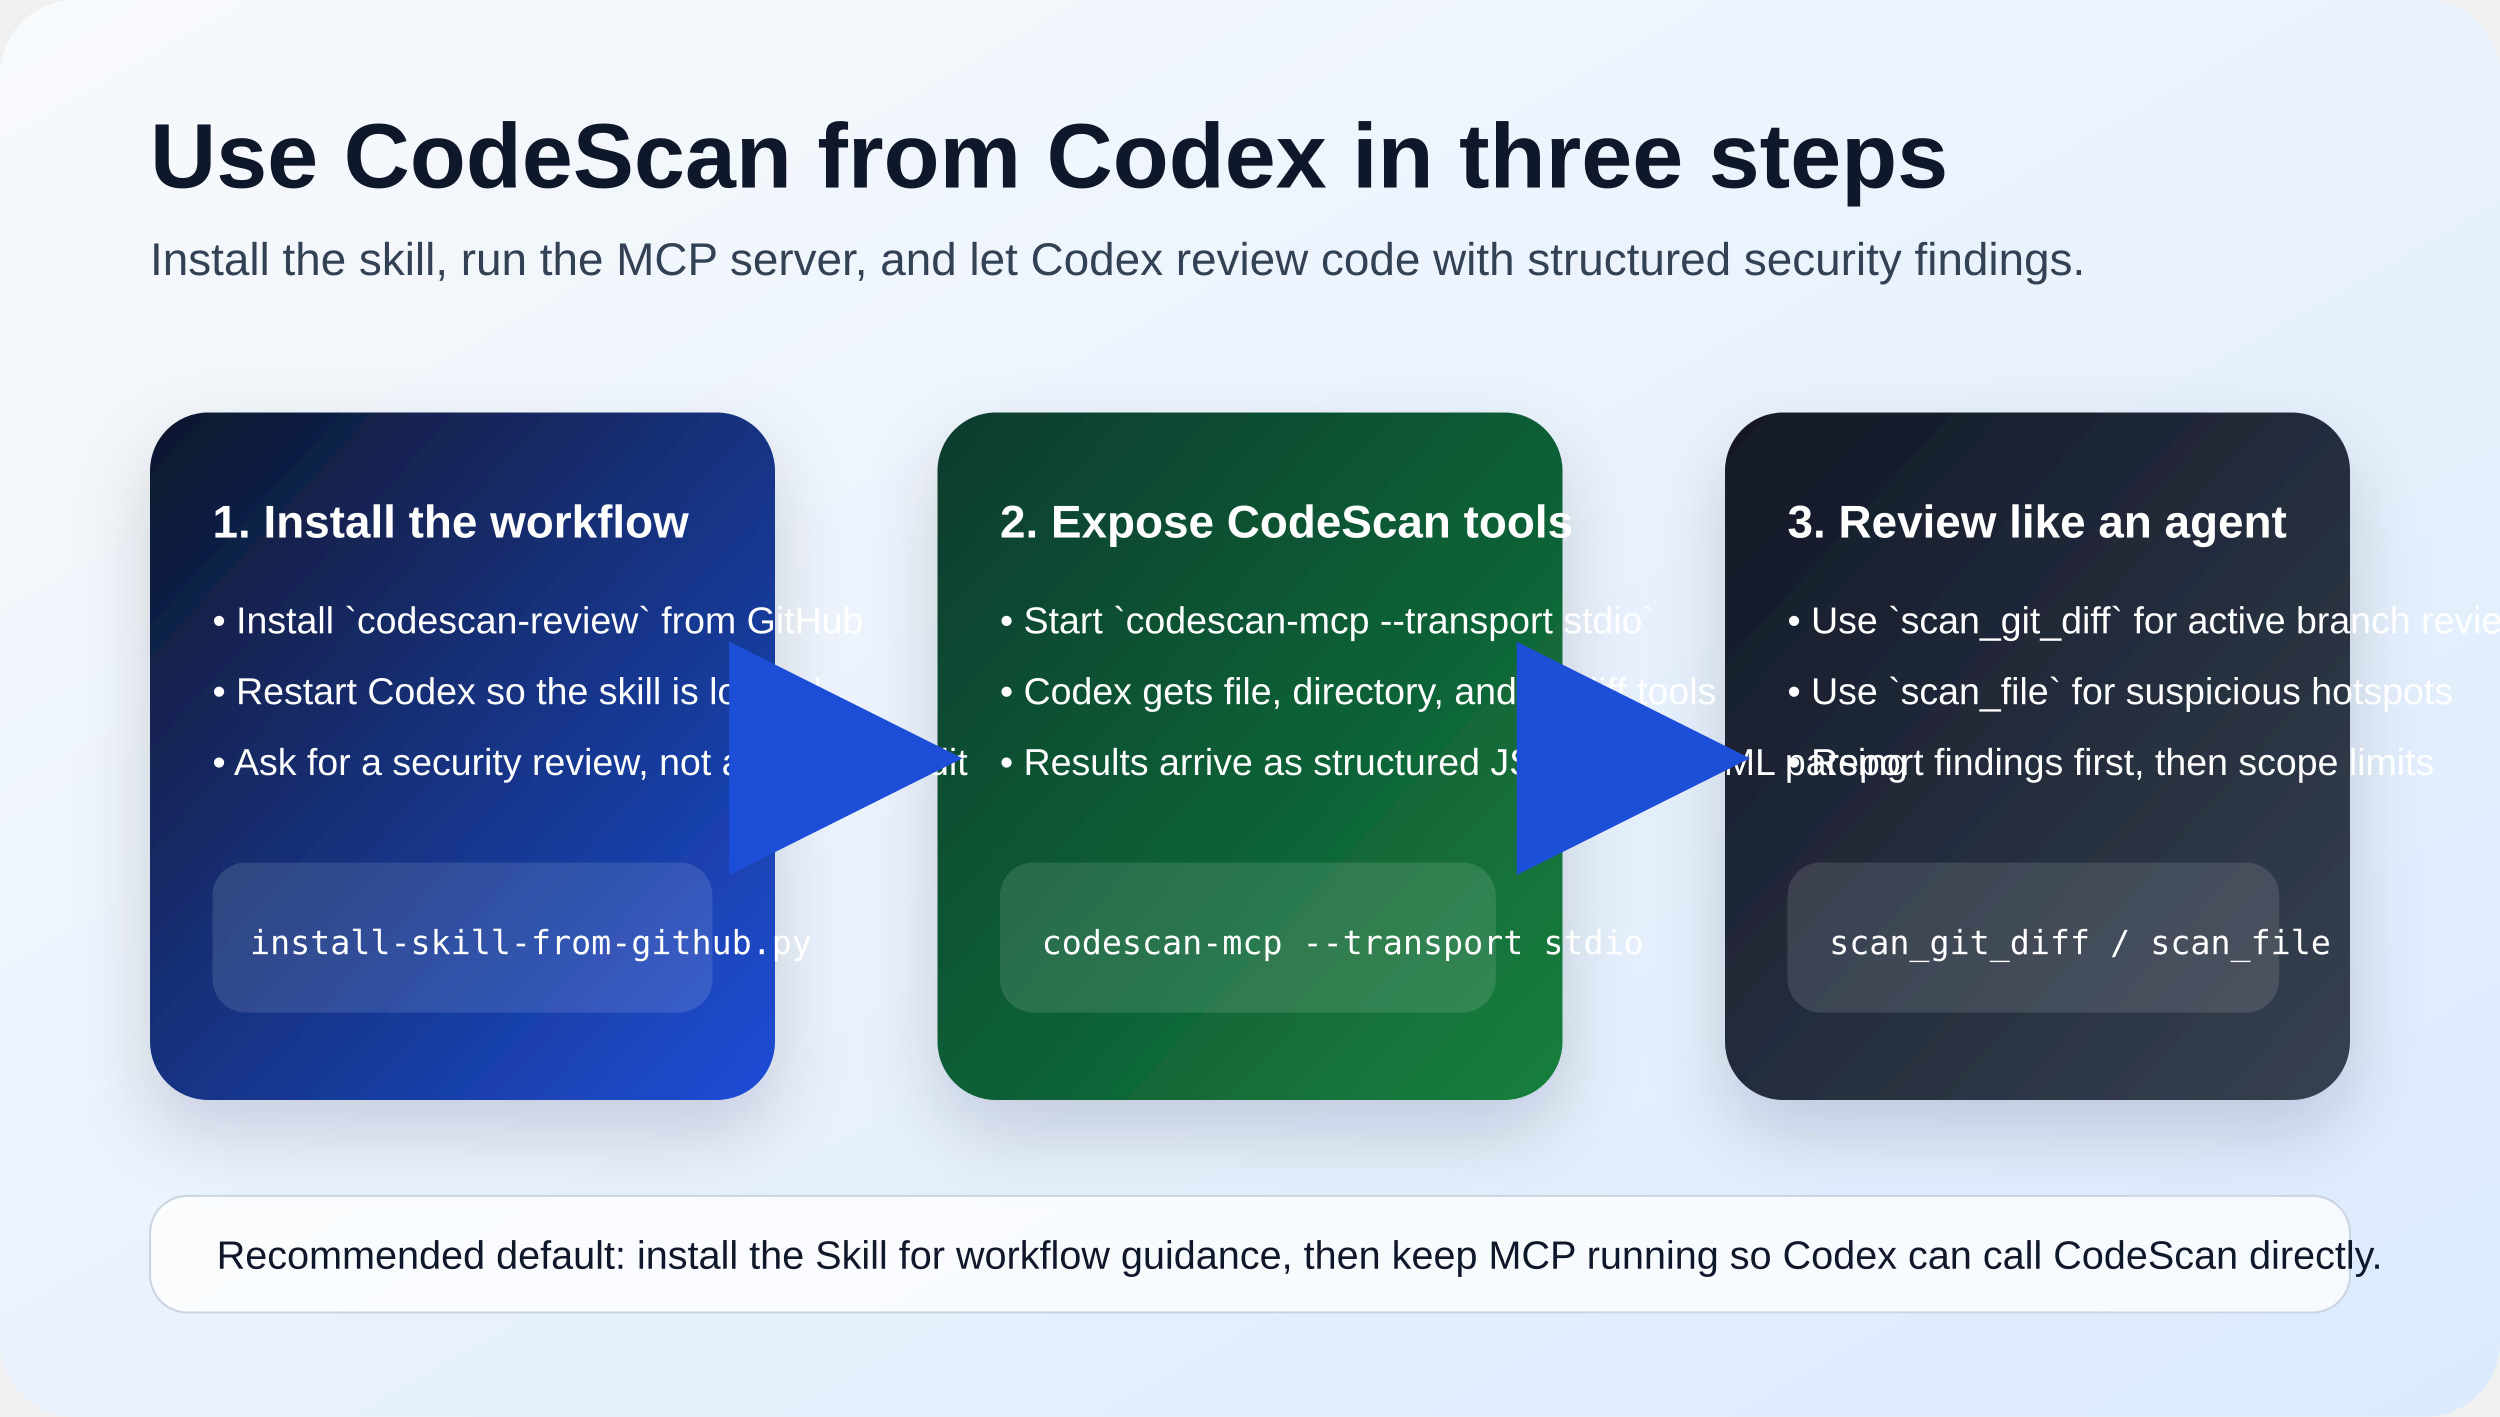
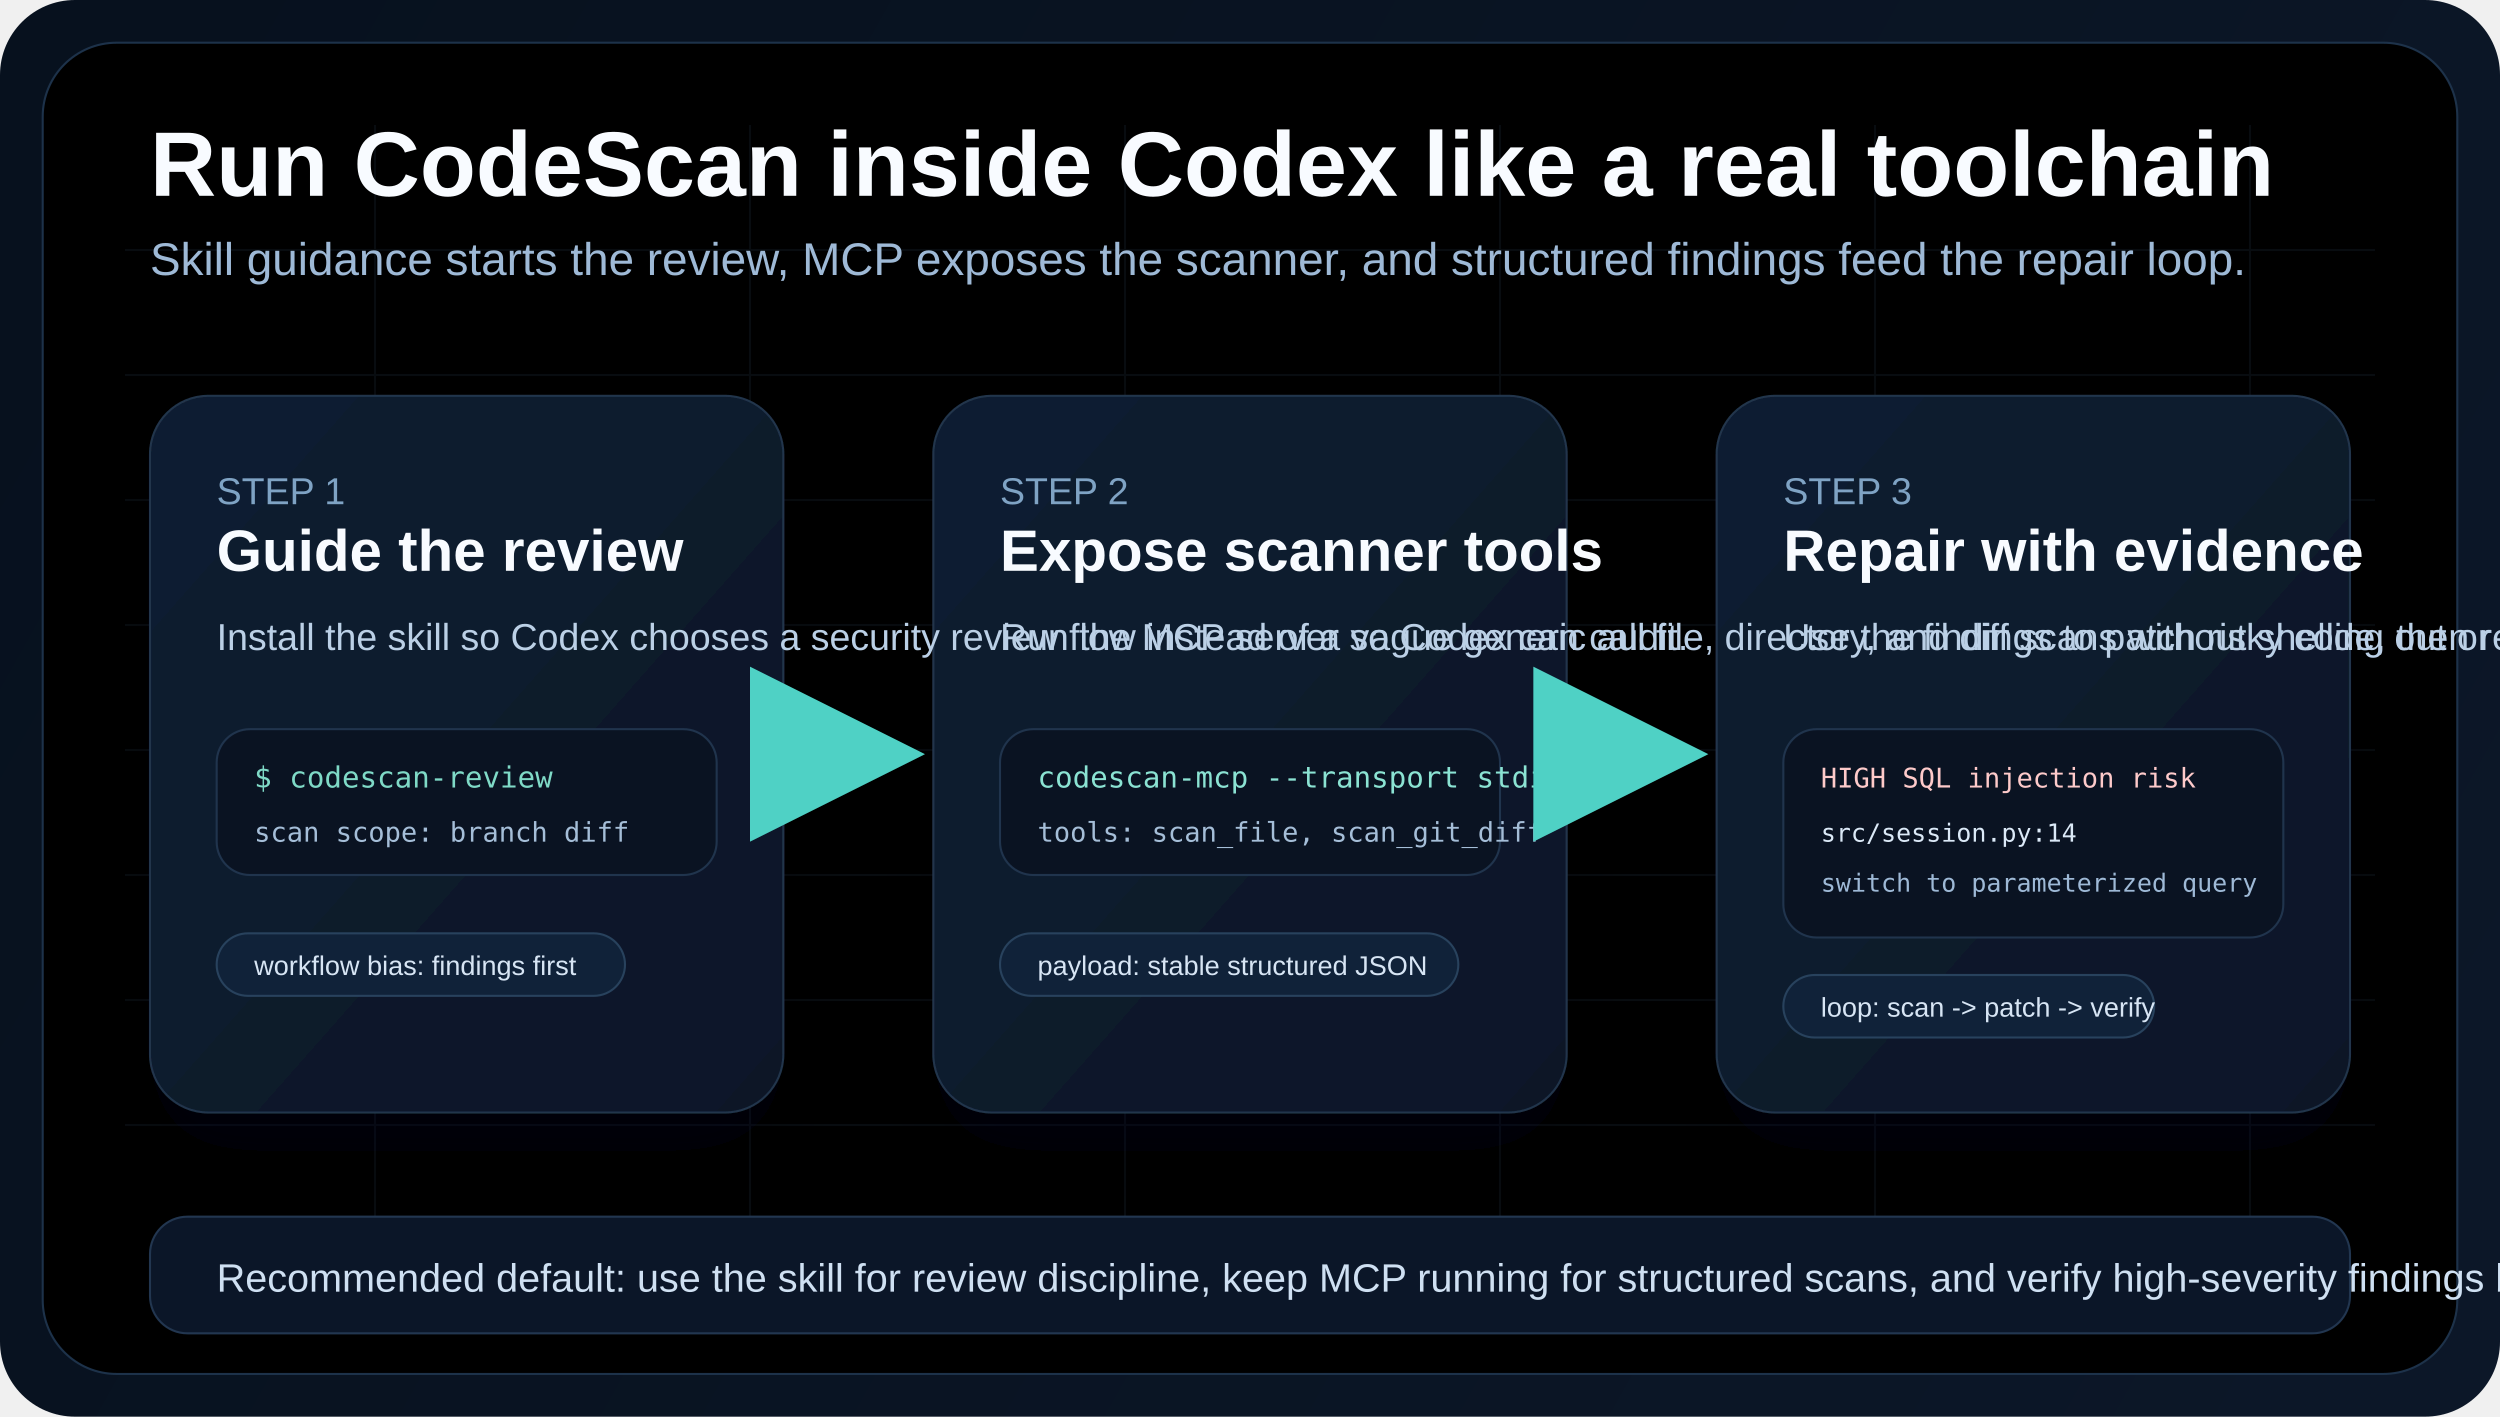
<svg xmlns="http://www.w3.org/2000/svg" viewBox="0 0 1200 680" role="img" aria-labelledby="title desc">
  <defs>
-     <linearGradient id="bg" x1="0%" y1="0%" x2="100%" y2="100%">
-       <stop offset="0%" stop-color="#f8fafc" />
-       <stop offset="100%" stop-color="#dbeafe" />
+     <linearGradient id="bg" x1="48" y1="30" x2="1152" y2="650" gradientUnits="userSpaceOnUse">
+       <stop stop-color="#07111E" />
+       <stop offset="1" stop-color="#0C1728" />
    </linearGradient>
-     <linearGradient id="cardA" x1="0%" y1="0%" x2="100%" y2="100%">
-       <stop offset="0%" stop-color="#0f172a" />
-       <stop offset="100%" stop-color="#1d4ed8" />
+     <linearGradient id="panel" x1="0" y1="0" x2="1" y2="1">
+       <stop stop-color="#0F1D31" />
+       <stop offset="1" stop-color="#0C1728" />
    </linearGradient>
-     <linearGradient id="cardB" x1="0%" y1="0%" x2="100%" y2="100%">
-       <stop offset="0%" stop-color="#0b3b2e" />
-       <stop offset="100%" stop-color="#15803d" />
+     <linearGradient id="line" x1="0" y1="0" x2="1" y2="0">
+       <stop stop-color="#2DD4BF" />
+       <stop offset="1" stop-color="#60A5FA" />
    </linearGradient>
-     <linearGradient id="cardC" x1="0%" y1="0%" x2="100%" y2="100%">
-       <stop offset="0%" stop-color="#111827" />
-       <stop offset="100%" stop-color="#374151" />
-     </linearGradient>
-     <filter id="shadow" x="-20%" y="-20%" width="140%" height="140%">
-       <feDropShadow dx="0" dy="16" stdDeviation="18" flood-color="#0f172a" flood-opacity="0.16" />
+     <filter id="shadow" x="-20%" y="-20%" width="140%" height="160%">
+       <feDropShadow dx="0" dy="18" stdDeviation="20" flood-color="#020817" flood-opacity="0.32" />
    </filter>
-     <marker id="arrow" markerWidth="14" markerHeight="14" refX="10" refY="7" orient="auto">
-       <path d="M0 0L14 7L0 14Z" fill="#1d4ed8" />
+     <marker id="arrow" markerWidth="12" markerHeight="12" refX="10" refY="6" orient="auto">
+       <path d="M0 0L12 6L0 12Z" fill="#4FD1C5" />
    </marker>
  </defs>
  <rect width="1200" height="680" rx="36" fill="url(#bg)" />
-   <text x="72" y="90" font-family="'Segoe UI', Arial, sans-serif" font-size="44" font-weight="700" fill="#0f172a">
-     Use CodeScan from Codex in three steps
+   <rect x="20.5" y="20.5" width="1159" height="639" rx="35.5" stroke="#1D324A" />
+   <g opacity="0.15">
+     <path d="M60 120H1140" stroke="#35506D" />
+     <path d="M60 180H1140" stroke="#35506D" />
+     <path d="M60 240H1140" stroke="#35506D" />
+     <path d="M60 300H1140" stroke="#35506D" />
+     <path d="M60 360H1140" stroke="#35506D" />
+     <path d="M60 420H1140" stroke="#35506D" />
+     <path d="M60 480H1140" stroke="#35506D" />
+     <path d="M60 540H1140" stroke="#35506D" />
+     <path d="M180 60V620" stroke="#35506D" />
+     <path d="M360 60V620" stroke="#35506D" />
+     <path d="M540 60V620" stroke="#35506D" />
+     <path d="M720 60V620" stroke="#35506D" />
+     <path d="M900 60V620" stroke="#35506D" />
+     <path d="M1080 60V620" stroke="#35506D" />
+   </g>
+   <text x="72" y="94" font-family="'Segoe UI', Arial, sans-serif" font-size="44" font-weight="700" fill="#F8FBFF">
+     Run CodeScan inside Codex like a real toolchain
  </text>
-   <text x="72" y="132" font-family="'Segoe UI', Arial, sans-serif" font-size="22" fill="#334155">
-     Install the skill, run the MCP server, and let Codex review code with structured security findings.
+   <text x="72" y="132" font-family="'Segoe UI', Arial, sans-serif" font-size="22" fill="#9EB9D6">
+     Skill guidance starts the review, MCP exposes the scanner, and structured findings feed the repair loop.
  </text>
  <g filter="url(#shadow)">
-     <rect x="72" y="198" width="300" height="330" rx="28" fill="url(#cardA)" />
-     <rect x="450" y="198" width="300" height="330" rx="28" fill="url(#cardB)" />
-     <rect x="828" y="198" width="300" height="330" rx="28" fill="url(#cardC)" />
+     <rect x="72" y="190" width="304" height="344" rx="28" fill="url(#panel)" stroke="#21354C" />
+     <rect x="448" y="190" width="304" height="344" rx="28" fill="url(#panel)" stroke="#21354C" />
+     <rect x="824" y="190" width="304" height="344" rx="28" fill="url(#panel)" stroke="#21354C" />
  </g>
-   <g fill="#ffffff" font-family="'Segoe UI', Arial, sans-serif">
-     <text x="102" y="258" font-size="22" font-weight="700">1. Install the workflow</text>
-     <text x="102" y="304" font-size="18">• Install `codescan-review` from GitHub</text>
-     <text x="102" y="338" font-size="18">• Restart Codex so the skill is loaded</text>
-     <text x="102" y="372" font-size="18">• Ask for a security review, not a generic audit</text>
-     <rect x="102" y="414" width="240" height="72" rx="16" fill="#ffffff" fill-opacity="0.12" />
-     <text x="120" y="458" font-size="16" font-family="'Cascadia Code', Consolas, monospace">install-skill-from-github.py</text>
+   <g font-family="'Segoe UI', Arial, sans-serif">
+     <text x="104" y="242" font-size="18" fill="#7FA3C4">STEP 1</text>
+     <text x="104" y="274" font-size="28" font-weight="700" fill="#F8FBFF">Guide the review</text>
+     <text x="104" y="312" font-size="18" fill="#BBD0E6">Install the skill so Codex chooses a security review flow instead of a vague generic audit.</text>
+     <rect x="104" y="350" width="240" height="70" rx="16" fill="#0A1322" stroke="#20344D" />
+     <text x="122" y="378" font-family="'Cascadia Code', Consolas, monospace" font-size="14" fill="#7FDAC7">$ codescan-review</text>
+     <text x="122" y="404" font-family="'Cascadia Code', Consolas, monospace" font-size="13" fill="#A5BED8">scan scope: branch diff</text>
+     <rect x="104" y="448" width="196" height="30" rx="15" fill="#102239" stroke="#28425D" />
+     <text x="122" y="468" font-size="13" fill="#D7E5F4">workflow bias: findings first</text>
  </g>
-   <g fill="#ffffff" font-family="'Segoe UI', Arial, sans-serif">
-     <text x="480" y="258" font-size="22" font-weight="700">2. Expose CodeScan tools</text>
-     <text x="480" y="304" font-size="18">• Start `codescan-mcp --transport stdio`</text>
-     <text x="480" y="338" font-size="18">• Codex gets file, directory, and git diff tools</text>
-     <text x="480" y="372" font-size="18">• Results arrive as structured JSON, not HTML parsing</text>
-     <rect x="480" y="414" width="238" height="72" rx="16" fill="#ffffff" fill-opacity="0.12" />
-     <text x="500" y="458" font-size="16" font-family="'Cascadia Code', Consolas, monospace">codescan-mcp --transport stdio</text>
+   <g font-family="'Segoe UI', Arial, sans-serif">
+     <text x="480" y="242" font-size="18" fill="#7FA3C4">STEP 2</text>
+     <text x="480" y="274" font-size="28" font-weight="700" fill="#F8FBFF">Expose scanner tools</text>
+     <text x="480" y="312" font-size="18" fill="#BBD0E6">Run the MCP server so Codex can call file, directory, and diff scans without shelling out or parsing reports.</text>
+     <rect x="480" y="350" width="240" height="70" rx="16" fill="#0A1322" stroke="#20344D" />
+     <text x="498" y="378" font-family="'Cascadia Code', Consolas, monospace" font-size="14" fill="#8BE3D3">codescan-mcp --transport stdio</text>
+     <text x="498" y="404" font-family="'Cascadia Code', Consolas, monospace" font-size="13" fill="#A5BED8">tools: scan_file, scan_git_diff</text>
+     <rect x="480" y="448" width="220" height="30" rx="15" fill="#102239" stroke="#28425D" />
+     <text x="498" y="468" font-size="13" fill="#D7E5F4">payload: stable structured JSON</text>
  </g>
-   <g fill="#ffffff" font-family="'Segoe UI', Arial, sans-serif">
-     <text x="858" y="258" font-size="22" font-weight="700">3. Review like an agent</text>
-     <text x="858" y="304" font-size="18">• Use `scan_git_diff` for active branch review</text>
-     <text x="858" y="338" font-size="18">• Use `scan_file` for suspicious hotspots</text>
-     <text x="858" y="372" font-size="18">• Report findings first, then scope limits</text>
-     <rect x="858" y="414" width="236" height="72" rx="16" fill="#ffffff" fill-opacity="0.12" />
-     <text x="878" y="458" font-size="16" font-family="'Cascadia Code', Consolas, monospace">scan_git_diff / scan_file</text>
+   <g font-family="'Segoe UI', Arial, sans-serif">
+     <text x="856" y="242" font-size="18" fill="#7FA3C4">STEP 3</text>
+     <text x="856" y="274" font-size="28" font-weight="700" fill="#F8FBFF">Repair with evidence</text>
+     <text x="856" y="312" font-size="18" fill="#BBD0E6">Use the findings to patch risky code, then re-run focused scans before merge.</text>
+     <rect x="856" y="350" width="240" height="100" rx="16" fill="#0A1322" stroke="#20344D" />
+     <text x="874" y="378" font-family="'Cascadia Code', Consolas, monospace" font-size="13" fill="#FECACA">HIGH  SQL injection risk</text>
+     <text x="874" y="404" font-family="'Cascadia Code', Consolas, monospace" font-size="12" fill="#DBE9F7">src/session.py:14</text>
+     <text x="874" y="428" font-family="'Cascadia Code', Consolas, monospace" font-size="12" fill="#9EB9D6">switch to parameterized query</text>
+     <rect x="856" y="468" width="178" height="30" rx="15" fill="#102239" stroke="#28425D" />
+     <text x="874" y="488" font-size="13" fill="#D7E5F4">loop: scan -&gt; patch -&gt; verify</text>
  </g>
-   <path d="M388 364H430" fill="none" stroke="#1d4ed8" stroke-width="8" stroke-linecap="round" marker-end="url(#arrow)" />
-   <path d="M766 364H808" fill="none" stroke="#1d4ed8" stroke-width="8" stroke-linecap="round" marker-end="url(#arrow)" />
-   <rect x="72" y="574" width="1056" height="56" rx="18" fill="#ffffff" fill-opacity="0.74" stroke="#cbd5e1" />
-   <text x="104" y="609" font-family="'Segoe UI', Arial, sans-serif" font-size="19" fill="#0f172a">
-     Recommended default: install the Skill for workflow guidance, then keep MCP running so Codex can call CodeScan directly.
+   <path d="M388 362H430" fill="none" stroke="url(#line)" stroke-width="7" stroke-linecap="round" marker-end="url(#arrow)" />
+   <path d="M764 362H806" fill="none" stroke="url(#line)" stroke-width="7" stroke-linecap="round" marker-end="url(#arrow)" />
+   <rect x="72" y="584" width="1056" height="56" rx="18" fill="#0B1628" stroke="#223650" />
+   <text x="104" y="620" font-family="'Segoe UI', Arial, sans-serif" font-size="19" fill="#CFE0F2">
+     Recommended default: use the skill for review discipline, keep MCP running for structured scans, and verify high-severity findings before merge.
  </text>
</svg>
